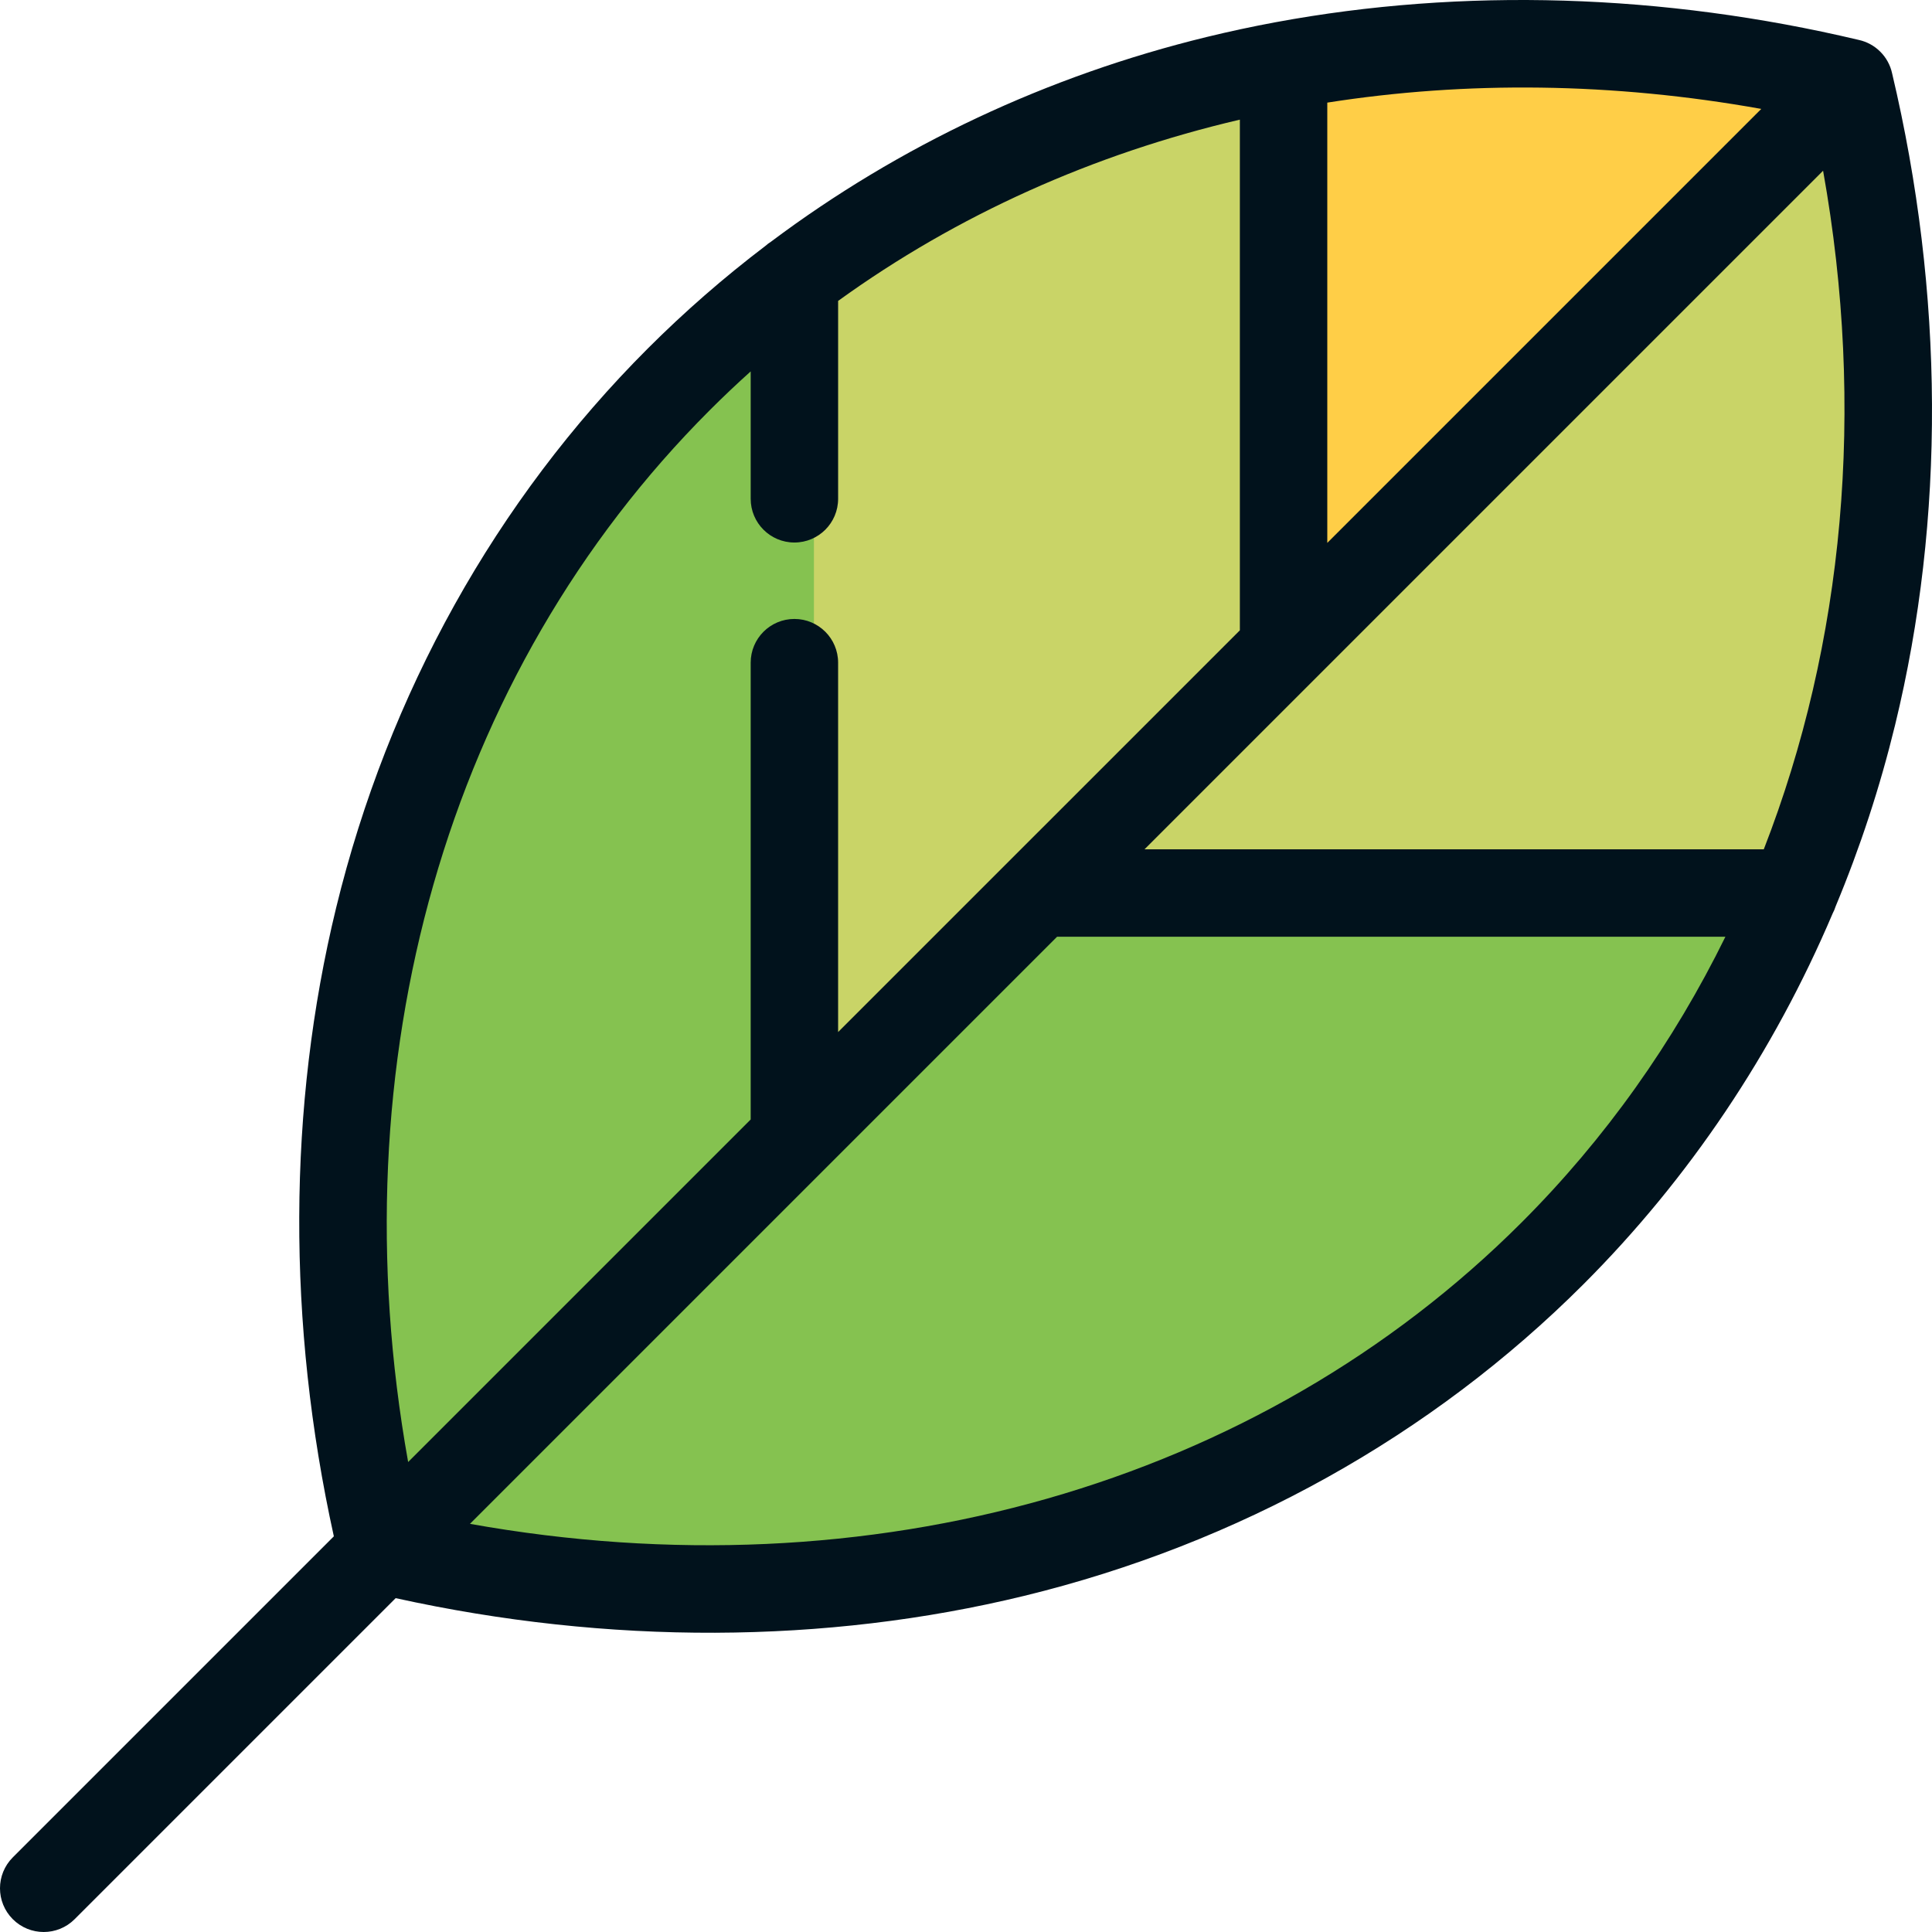
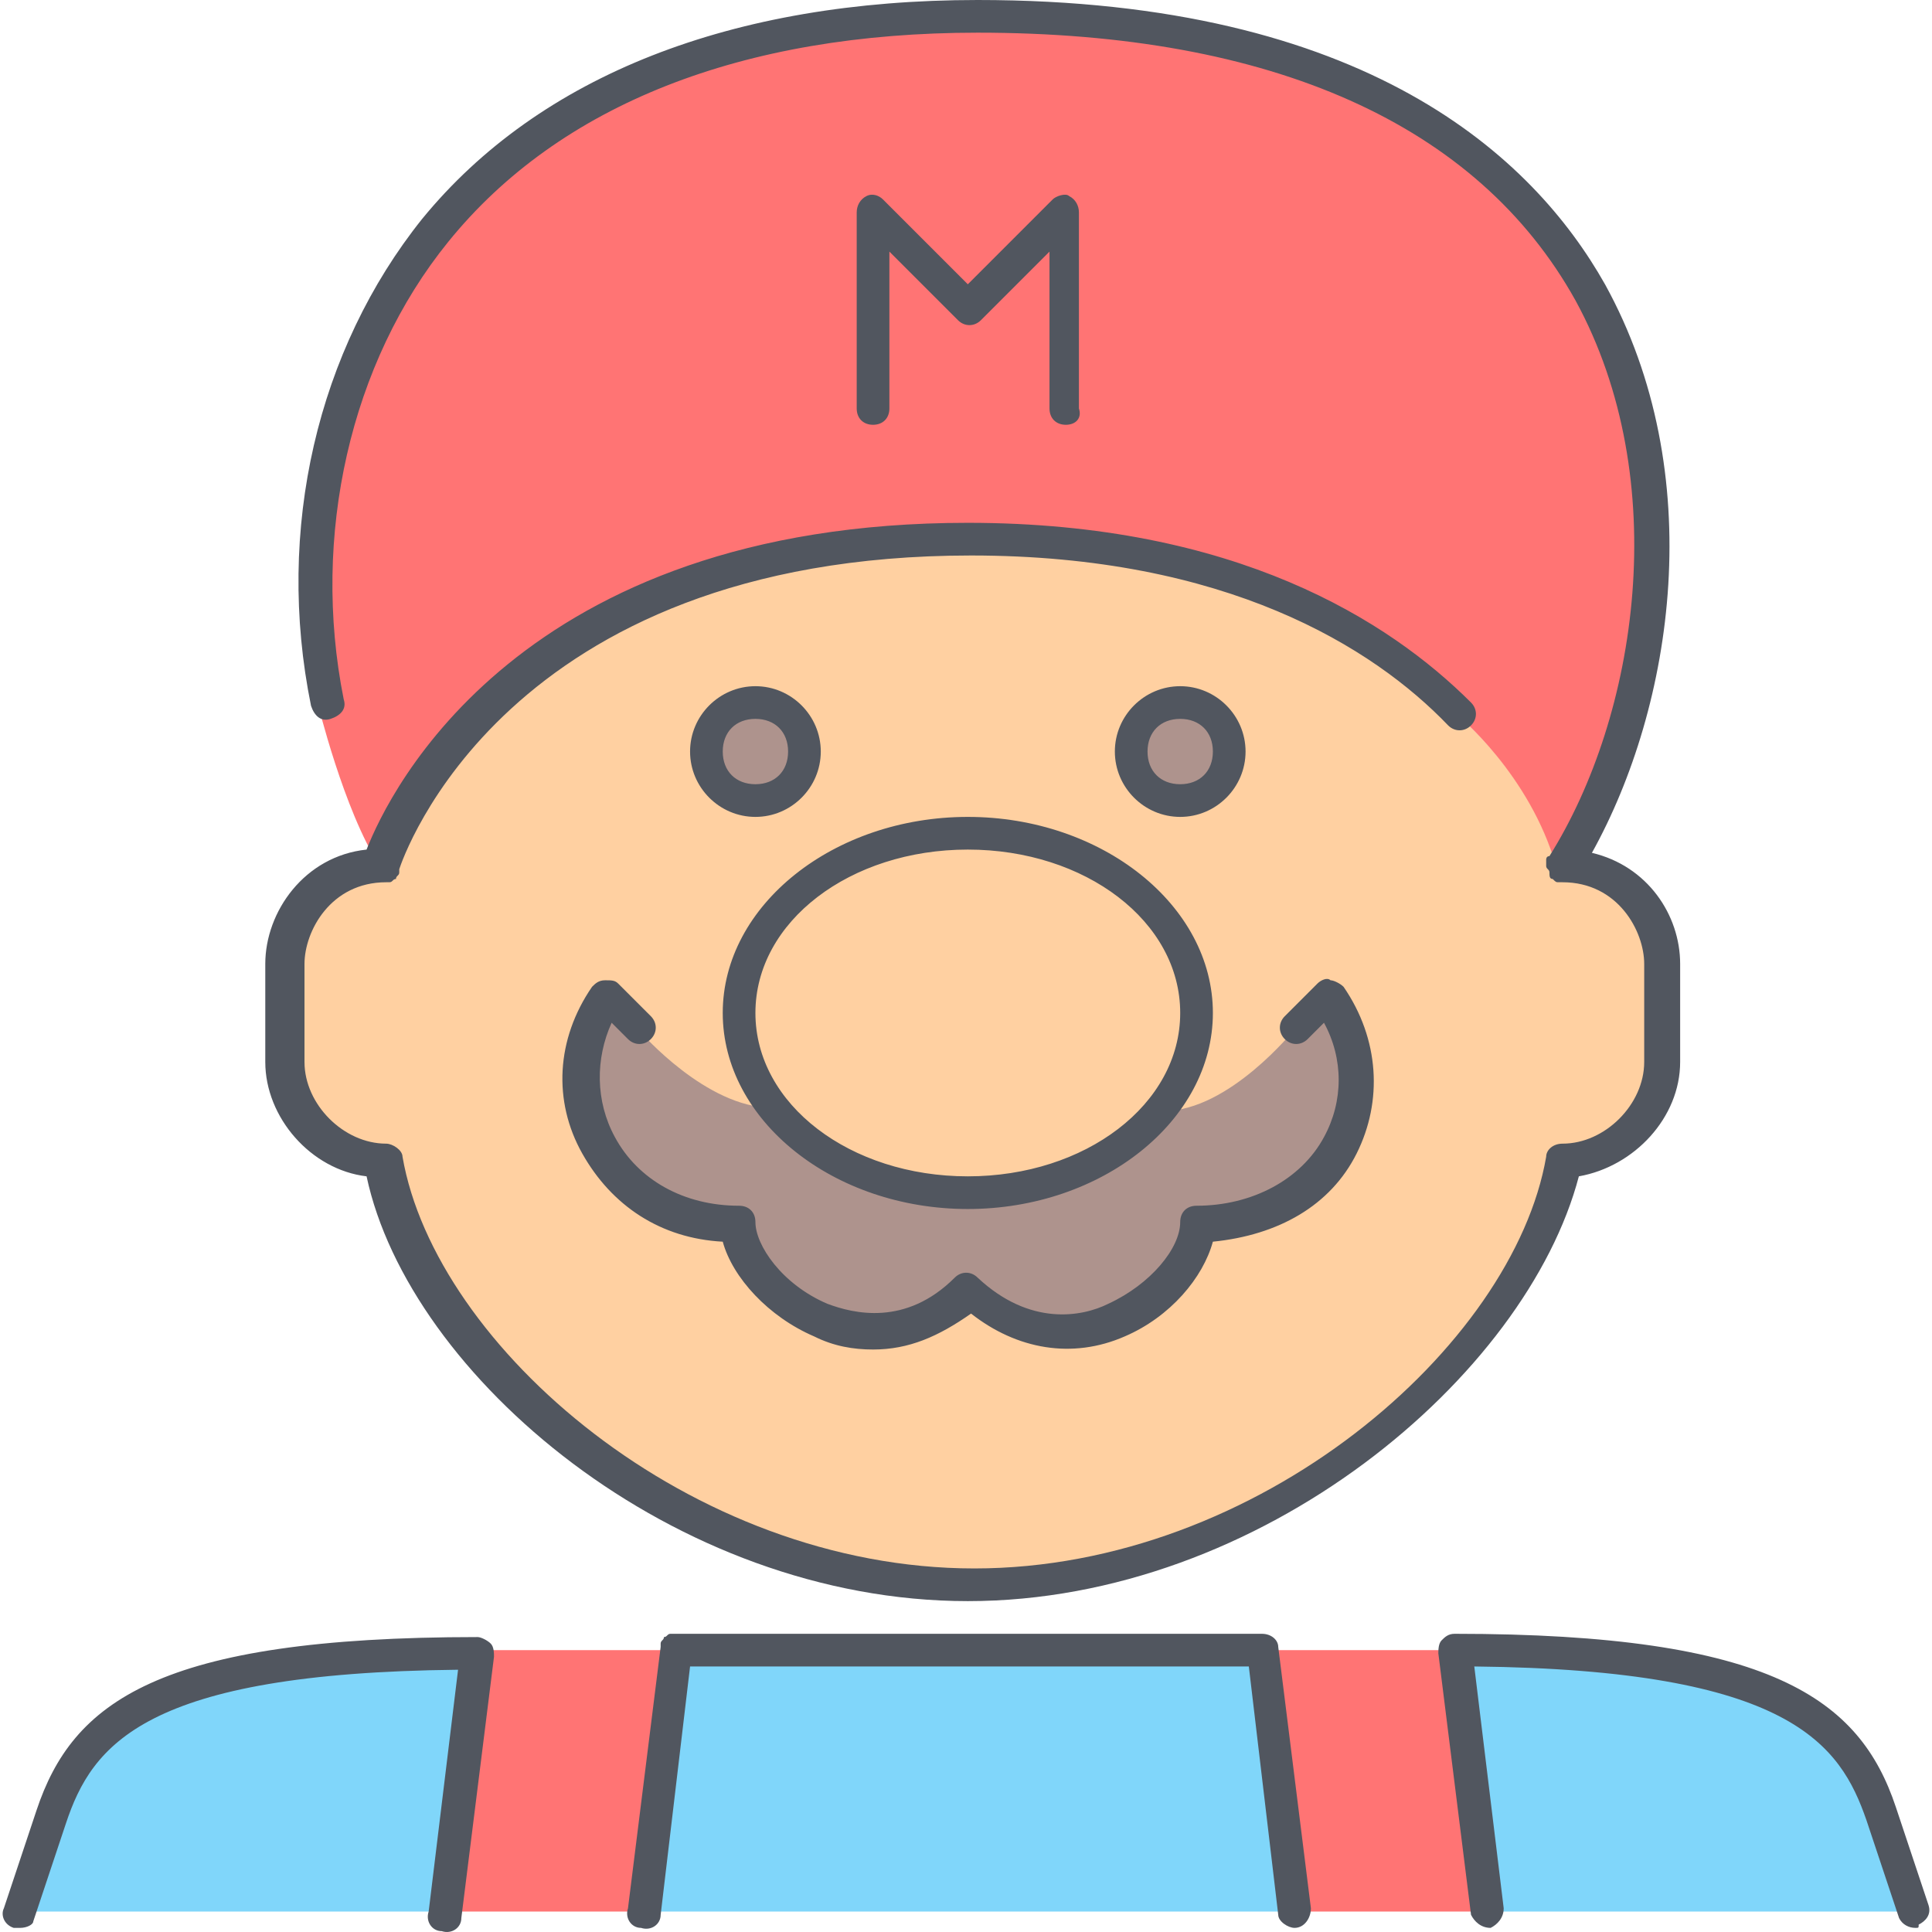
- <svg xmlns="http://www.w3.org/2000/svg" xml:space="preserve" width="800" height="800" viewBox="0 0 512 512">
-   <path d="M106.372 405.628c113.239 26.897 229.969 1.617 310.248-78.661 27.966-27.966 49.251-60.361 63.987-95.485l-176.918-23.169z" style="fill:#85c250" />
-   <path d="M215.7 68.664a296.116 296.116 0 0 0-30.668 26.716c-80.279 80.28-105.558 197.01-78.66 310.249L238.87 296.3z" style="fill:#85c250" />
-   <path d="M368.506 166.663 345.337 12.107c-46.984 8.741-91.278 27.515-129.637 56.556v227.636z" style="fill:#c9d467" />
-   <path d="M495.281 16.719C444.814 4.732 393.655 3.117 345.337 12.108v154.556z" style="fill:#ffce47" />
-   <path d="M495.281 16.719 280.519 231.482h200.087c27.566-65.704 32.202-140.972 14.675-214.763" style="fill:#c9d467" />
-   <path d="M501.42 19.4a11.533 11.533 0 0 0-3.122-5.696 11.537 11.537 0 0 0-5.696-3.122C440.667-1.73 387.638-3.303 338.066 5.886l-.064.012A336.328 336.328 0 0 0 319.88 9.78c-42.341 10.306-81.619 28.819-115.538 54.258-.543.344-1.058.732-1.535 1.158a305.077 305.077 0 0 0-31.143 27.169c-40.213 40.214-68.771 91.465-82.586 148.215-12.838 52.734-13.03 110.184-.606 166.563l-85.08 85.08c-4.524 4.524-4.525 11.859 0 16.384C5.655 510.868 8.62 512 11.585 512s5.93-1.132 8.191-3.393l85.081-85.081c56.38 12.423 113.828 12.231 166.563-.605 56.75-13.815 108.002-42.372 148.215-82.586 28.017-28.017 50.377-61.393 66.035-98.253.32-.604.59-1.238.799-1.9a323.73 323.73 0 0 0 15.752-48.062c13.306-54.656 13.028-114.377-.801-172.72m-149.674 7.795c36.888-5.788 75.737-5.361 115.009 1.667L351.746 143.871zm-163.697 81.553a278.602 278.602 0 0 1 10.891-10.322v33.761c0 6.397 5.186 11.585 11.585 11.585 6.398 0 11.585-5.188 11.585-11.585V79.743c31.568-22.808 67.691-38.981 106.466-48.036v135.334L222.109 273.507v-97.894c0-6.397-5.186-11.585-11.585-11.585-6.398 0-11.585 5.188-11.585 11.585v121.063l-90.777 90.776c-18.979-106.061 10.185-209.001 79.887-278.704m215.203 215.203c-69.701 69.702-172.641 98.866-278.705 79.885l155.594-155.594h177.112c-13.727 27.955-31.812 53.52-54.001 75.709m64.171-98.878H303.311L483.138 45.246c11.305 63.171 5.531 125.233-15.715 179.827" style="fill:#01121c" />
+ <svg xmlns="http://www.w3.org/2000/svg" height="800px" width="800px" version="1.1" id="Layer_1" viewBox="0 0 504.542 504.542" xml:space="preserve">
+   <g transform="translate(1 1)">
+     <path style="fill:#FF7474;" d="M328.544,429.934l8.533,68.267h51.2l-8.533-68.267H328.544z M174.944,429.934l-8.533,68.267h-51.2   l8.533-68.267H174.944z" />
+     <path style="fill:#AE938D;" d="M345.611,259.267c17.92,25.6,0.853,59.733-34.133,59.733c0,17.067-33.28,42.667-59.733,17.067   c-25.6,25.6-59.733,0-59.733-17.067c-34.133,0-51.2-34.133-34.133-59.733l8.533,8.533c0,0,17.067,19.627,34.133,19.627   c10.24,13.653,29.013,23.04,51.2,23.04c21.333,0,40.107-8.533,50.347-22.187h0.853c17.067,0,34.133-21.333,34.133-21.333   L345.611,259.267z" />
+     <path style="fill:#80D6FA;" d="M174.944,429.934h153.6l8.533,68.267H166.411L174.944,429.934z M123.744,429.934l-8.533,68.267   H4.278l8.533-25.6C20.491,448.707,38.411,429.934,123.744,429.934z M490.678,472.6l8.533,25.6H388.278l-8.533-68.267   C465.078,429.934,482.998,448.707,490.678,472.6z" />
+     <g>
+       <path style="fill:#FFD0A1;" d="M430.944,250.734v25.6c0,12.8-11.947,25.6-25.6,25.6c-8.533,51.2-76.8,110.933-153.6,110.933    s-145.067-59.733-153.6-110.933c-13.653,0-25.6-12.8-25.6-25.6v-25.6c0-11.093,8.533-25.6,25.6-25.6c0,0,25.6-85.333,153.6-85.333    c67.413,0,105.813,23.893,128,46.08c0,0,19.627,16.213,25.6,39.253C422.411,225.134,430.944,239.64,430.944,250.734    L430.944,250.734z M337.078,267.8c0,0-17.067,21.333-34.133,21.333h-0.853c5.973-6.827,9.387-15.36,9.387-24.747    c0-25.6-26.453-46.933-59.733-46.933s-59.733,21.333-59.733,46.933c0,8.533,3.413,17.067,8.533,23.893    c-17.067,0-34.133-19.627-34.133-19.627l-8.533-8.533c-17.067,25.6,0,59.733,34.133,59.733c0,17.067,34.133,42.667,59.733,17.067    c26.453,25.6,59.733,0,59.733-17.067c34.987,0,52.053-34.133,34.133-59.733L337.078,267.8z" />
+       <path style="fill:#FFD0A1;" d="M311.478,263.534c0,9.387-3.413,17.92-9.387,24.747c-10.24,13.653-29.013,22.187-50.347,22.187    c-22.187,0-40.96-9.387-51.2-23.04c-5.12-6.827-8.533-15.36-8.533-23.893c0-25.6,26.453-46.933,59.733-46.933    S311.478,237.934,311.478,263.534" />
+     </g>
+     <path style="fill:#FF7474;" d="M98.144,225.134c-9.387-14.507-16.213-42.667-16.213-42.667   c-15.36-75.093,22.187-179.2,169.813-179.2c196.267,0,196.267,153.6,153.6,221.867c-6.827-23.893-25.6-39.253-25.6-39.253   c-22.187-22.187-60.587-46.08-128-46.08C123.744,139.8,98.144,225.134,98.144,225.134" />
+     <path style="fill:#AE938D;" d="M307.211,208.067c6.827,0,12.8-5.973,12.8-12.8s-5.973-12.8-12.8-12.8   c-6.827,0-12.8,5.973-12.8,12.8S300.384,208.067,307.211,208.067z M196.278,208.067c6.827,0,12.8-5.973,12.8-12.8   s-5.973-12.8-12.8-12.8s-12.8,5.973-12.8,12.8S189.451,208.067,196.278,208.067z" />
+   </g>
+   <path style="fill:#51565F;" d="M500.211,503.467c-1.707,0-3.413-0.853-4.267-2.56l-8.533-25.6  c-6.827-19.627-19.627-39.253-102.4-40.107l7.68,63.147c0,2.56-1.707,4.267-3.413,5.12c-2.56,0-4.267-1.707-5.12-3.413  l-8.533-68.267c0-0.853,0-2.56,0.853-3.413s1.707-1.707,3.413-1.707c82.773,0,105.813,17.067,115.2,45.227l8.533,25.6  c0.853,2.56-0.853,4.267-2.56,5.12C501.064,503.467,501.064,503.467,500.211,503.467z M5.278,503.467c-0.853,0-0.853,0-1.707,0  c-2.56-0.853-3.413-3.413-2.56-5.12l8.533-25.6c9.387-28.16,31.573-45.227,115.2-45.227c0.853,0,2.56,0.853,3.413,1.707  c0.853,0.853,0.853,2.56,0.853,3.413l-8.533,68.267c0,2.56-2.56,4.267-5.12,3.413c-2.56,0-4.267-2.56-3.413-5.12l7.68-63.147  c-81.92,0.853-95.573,19.627-102.4,40.107l-8.533,25.6C8.691,502.614,6.984,503.467,5.278,503.467z M338.078,503.467  c-1.707,0-4.267-1.707-4.267-3.413l-7.68-64.853h-145.92l-7.68,64.853c0,2.56-2.56,4.267-5.12,3.413c-2.56,0-4.267-2.56-3.413-5.12  l8.533-68.267v-0.853c0-0.853,0.853-0.853,0.853-1.707c0.853,0,0.853-0.853,1.707-0.853h0.853h153.6c2.56,0,4.267,1.707,4.267,3.413  l8.533,68.267C342.344,500.907,340.638,503.467,338.078,503.467L338.078,503.467z M252.744,418.134  c-76.8,0-145.92-58.88-157.013-110.933c-14.507-1.707-26.453-15.36-26.453-29.867v-25.6c0-13.653,10.24-28.16,26.453-29.867  c5.973-15.36,40.107-85.333,157.013-85.333c69.973,0,110.08,25.6,131.413,46.933c1.707,1.707,1.707,4.267,0,5.973  c-1.707,1.707-4.267,1.707-5.973,0c-19.627-20.48-58.027-44.373-124.587-44.373c-122.027,0-148.48,79.36-149.333,81.92v0.853  c0,0.853-0.853,0.853-0.853,1.707c-0.853,0-0.853,0.853-1.707,0.853h-0.853c-14.507,0-21.333,12.8-21.333,21.333v25.6  c0,11.093,10.24,21.333,21.333,21.333c1.707,0,4.267,1.707,4.267,3.413c8.533,49.493,75.093,107.52,149.333,107.52  s140.8-58.027,149.333-107.52c0-1.707,1.707-3.413,4.267-3.413c11.093,0,21.333-10.24,21.333-21.333v-25.6  c0-8.533-6.827-21.333-21.333-21.333h-0.853c-0.853,0-0.853,0-1.707-0.853c-0.853,0-0.853-0.853-0.853-1.707  c0-0.853-0.853-0.853-0.853-1.707s0-0.853,0-1.707c0,0,0-0.853,0.853-0.853c23.04-36.693,32.427-98.133,6.827-145.067  c-25.6-46.08-79.36-69.973-156.16-69.973c-61.44,0-109.227,18.773-138.24,54.613c-25.6,31.573-35.84,76.8-27.307,119.467  c0.853,2.56-0.853,4.267-3.413,5.12c-2.56,0.853-4.267-0.853-5.12-3.413c-9.387-46.08,1.707-93.013,29.013-127.147  C140.957,19.627,191.304,0,255.304,0C356.85,0,400.37,40.96,419.144,74.24c27.307,49.493,17.92,110.08-3.413,148.48  c14.507,3.413,23.04,16.213,23.04,29.013v25.6c0,14.507-11.947,27.307-26.453,29.867  C398.664,359.254,329.544,418.134,252.744,418.134z M227.998,352.427c-5.12,0-10.24-0.853-15.36-3.413  c-11.947-5.12-21.333-15.36-23.893-24.747c-16.213-0.853-29.013-9.387-36.693-23.04c-7.68-13.653-6.827-29.867,2.56-43.52  c0.853-0.853,1.707-1.707,3.413-1.707c1.707,0,2.56,0,3.413,0.853l8.533,8.533c1.707,1.707,1.707,4.267,0,5.973  c-1.707,1.707-4.267,1.707-5.973,0l-4.267-4.267c-4.267,9.387-4.267,20.48,0.853,29.867c5.973,11.093,17.92,17.92,32.427,17.92  c2.56,0,4.267,1.707,4.267,4.267c0,5.973,6.827,16.213,18.773,21.333c6.827,2.56,20.48,5.973,33.28-6.827  c1.707-1.707,4.267-1.707,5.973,0c13.653,12.8,27.307,10.24,34.133,6.827c11.093-5.12,18.773-14.507,18.773-21.333  c0-2.56,1.707-4.267,4.267-4.267c14.507,0,27.307-6.827,33.28-17.92c5.12-9.387,5.12-20.48,0-29.867l-4.267,4.267  c-1.707,1.707-4.267,1.707-5.973,0c-1.707-1.707-1.707-4.267,0-5.973l8.533-8.533c0.853-0.853,2.56-1.707,3.413-0.853  c0.853,0,2.56,0.853,3.413,1.707c9.387,13.653,10.24,29.867,3.413,43.52s-20.48,21.333-37.547,23.04  c-2.56,9.387-11.093,19.627-23.04,24.747c-13.653,5.973-28.16,3.413-40.107-5.973C245.064,349.014,237.384,352.427,227.998,352.427z   M252.744,315.734c-34.987,0-64-23.04-64-51.2s29.013-51.2,64-51.2s64,23.04,64,51.2S287.731,315.734,252.744,315.734z   M252.744,221.867c-30.72,0-55.467,18.773-55.467,42.667c0,23.893,24.747,42.667,55.467,42.667s55.467-18.773,55.467-42.667  C308.211,240.64,283.464,221.867,252.744,221.867z M308.211,213.334c-9.387,0-17.067-7.68-17.067-17.067s7.68-17.067,17.067-17.067  c9.387,0,17.067,7.68,17.067,17.067S317.598,213.334,308.211,213.334z M308.211,187.734c-5.12,0-8.533,3.413-8.533,8.533  s3.413,8.533,8.533,8.533c5.12,0,8.533-3.413,8.533-8.533S313.331,187.734,308.211,187.734z M197.278,213.334  c-9.387,0-17.067-7.68-17.067-17.067s7.68-17.067,17.067-17.067s17.067,7.68,17.067,17.067S206.664,213.334,197.278,213.334z   M197.278,187.734c-5.12,0-8.533,3.413-8.533,8.533s3.413,8.533,8.533,8.533c5.12,0,8.533-3.413,8.533-8.533  S202.398,187.734,197.278,187.734z M278.344,110.934c-2.56,0-4.267-1.707-4.267-4.267v-40.96l-17.92,17.92  c-1.707,1.707-4.267,1.707-5.973,0l-17.92-17.92v40.96c0,2.56-1.707,4.267-4.267,4.267c-2.56,0-4.267-1.707-4.267-4.267v-51.2  c0-1.707,0.853-3.413,2.56-4.267c1.707-0.853,3.413,0,4.267,0.853l22.187,22.187l22.187-22.187c0.853-0.853,3.413-1.707,4.267-0.853  c1.707,0.853,2.56,2.56,2.56,4.267v51.2C282.611,109.227,280.904,110.934,278.344,110.934z" />
</svg>
